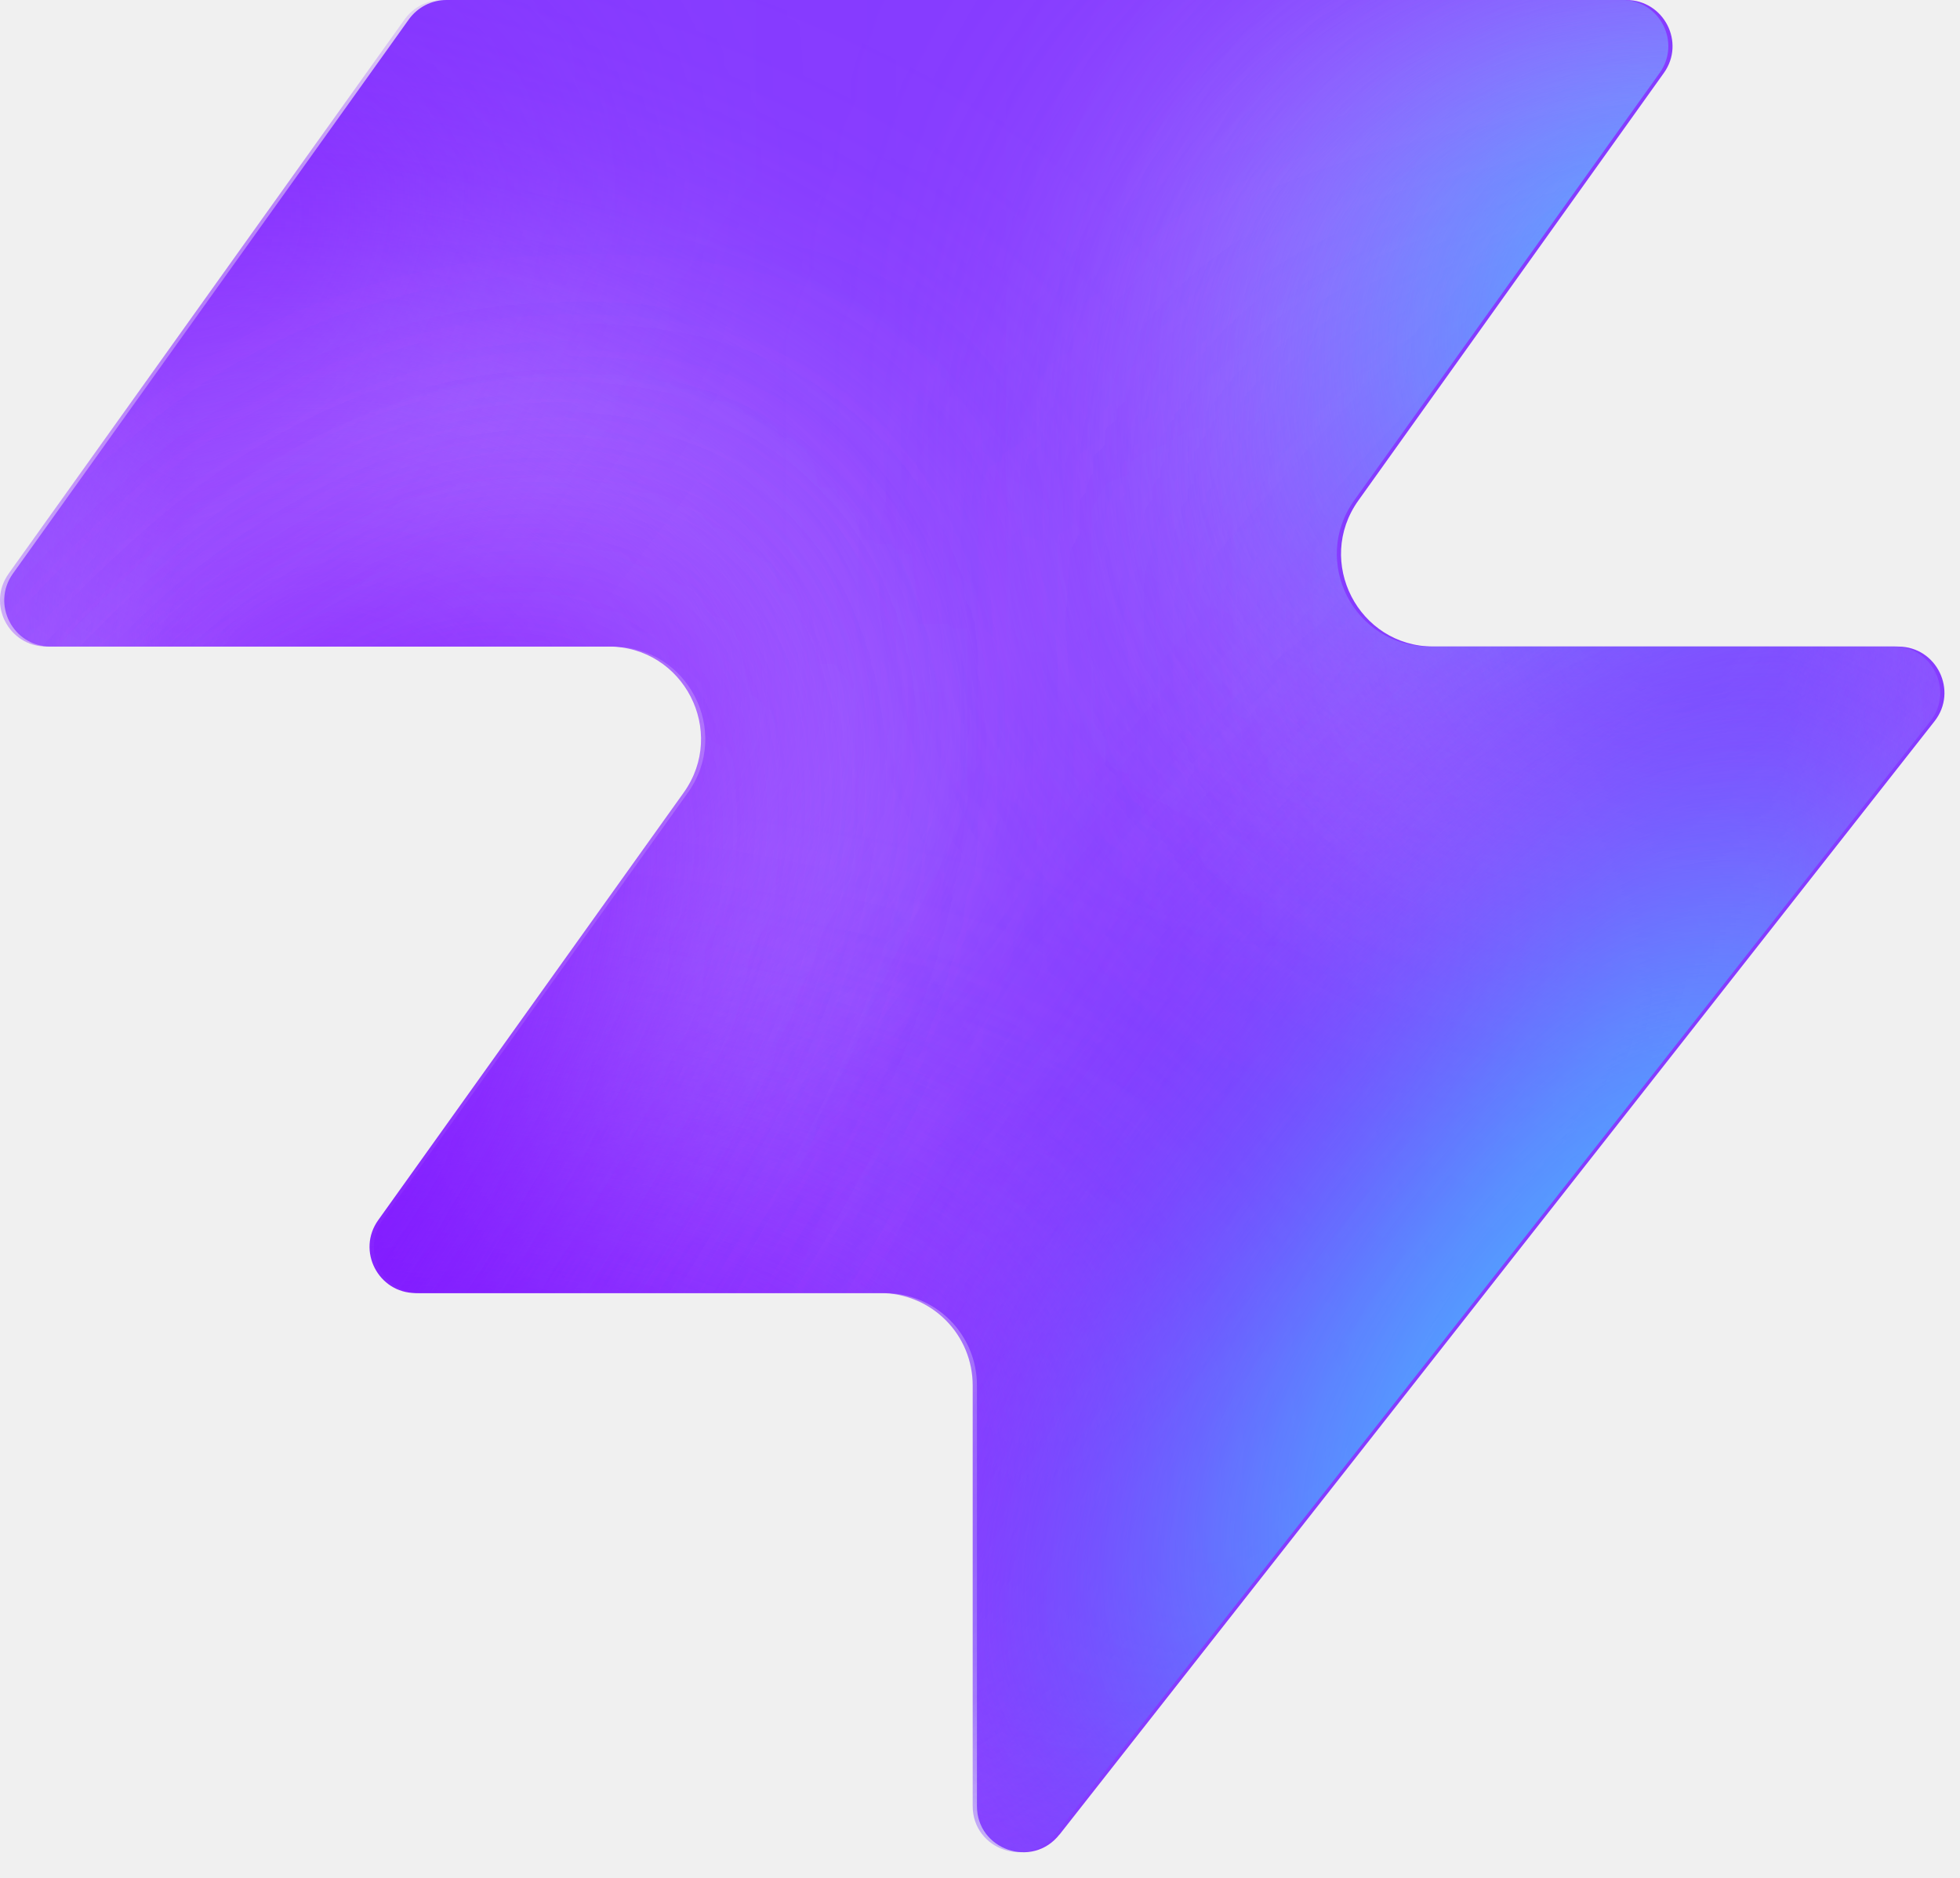
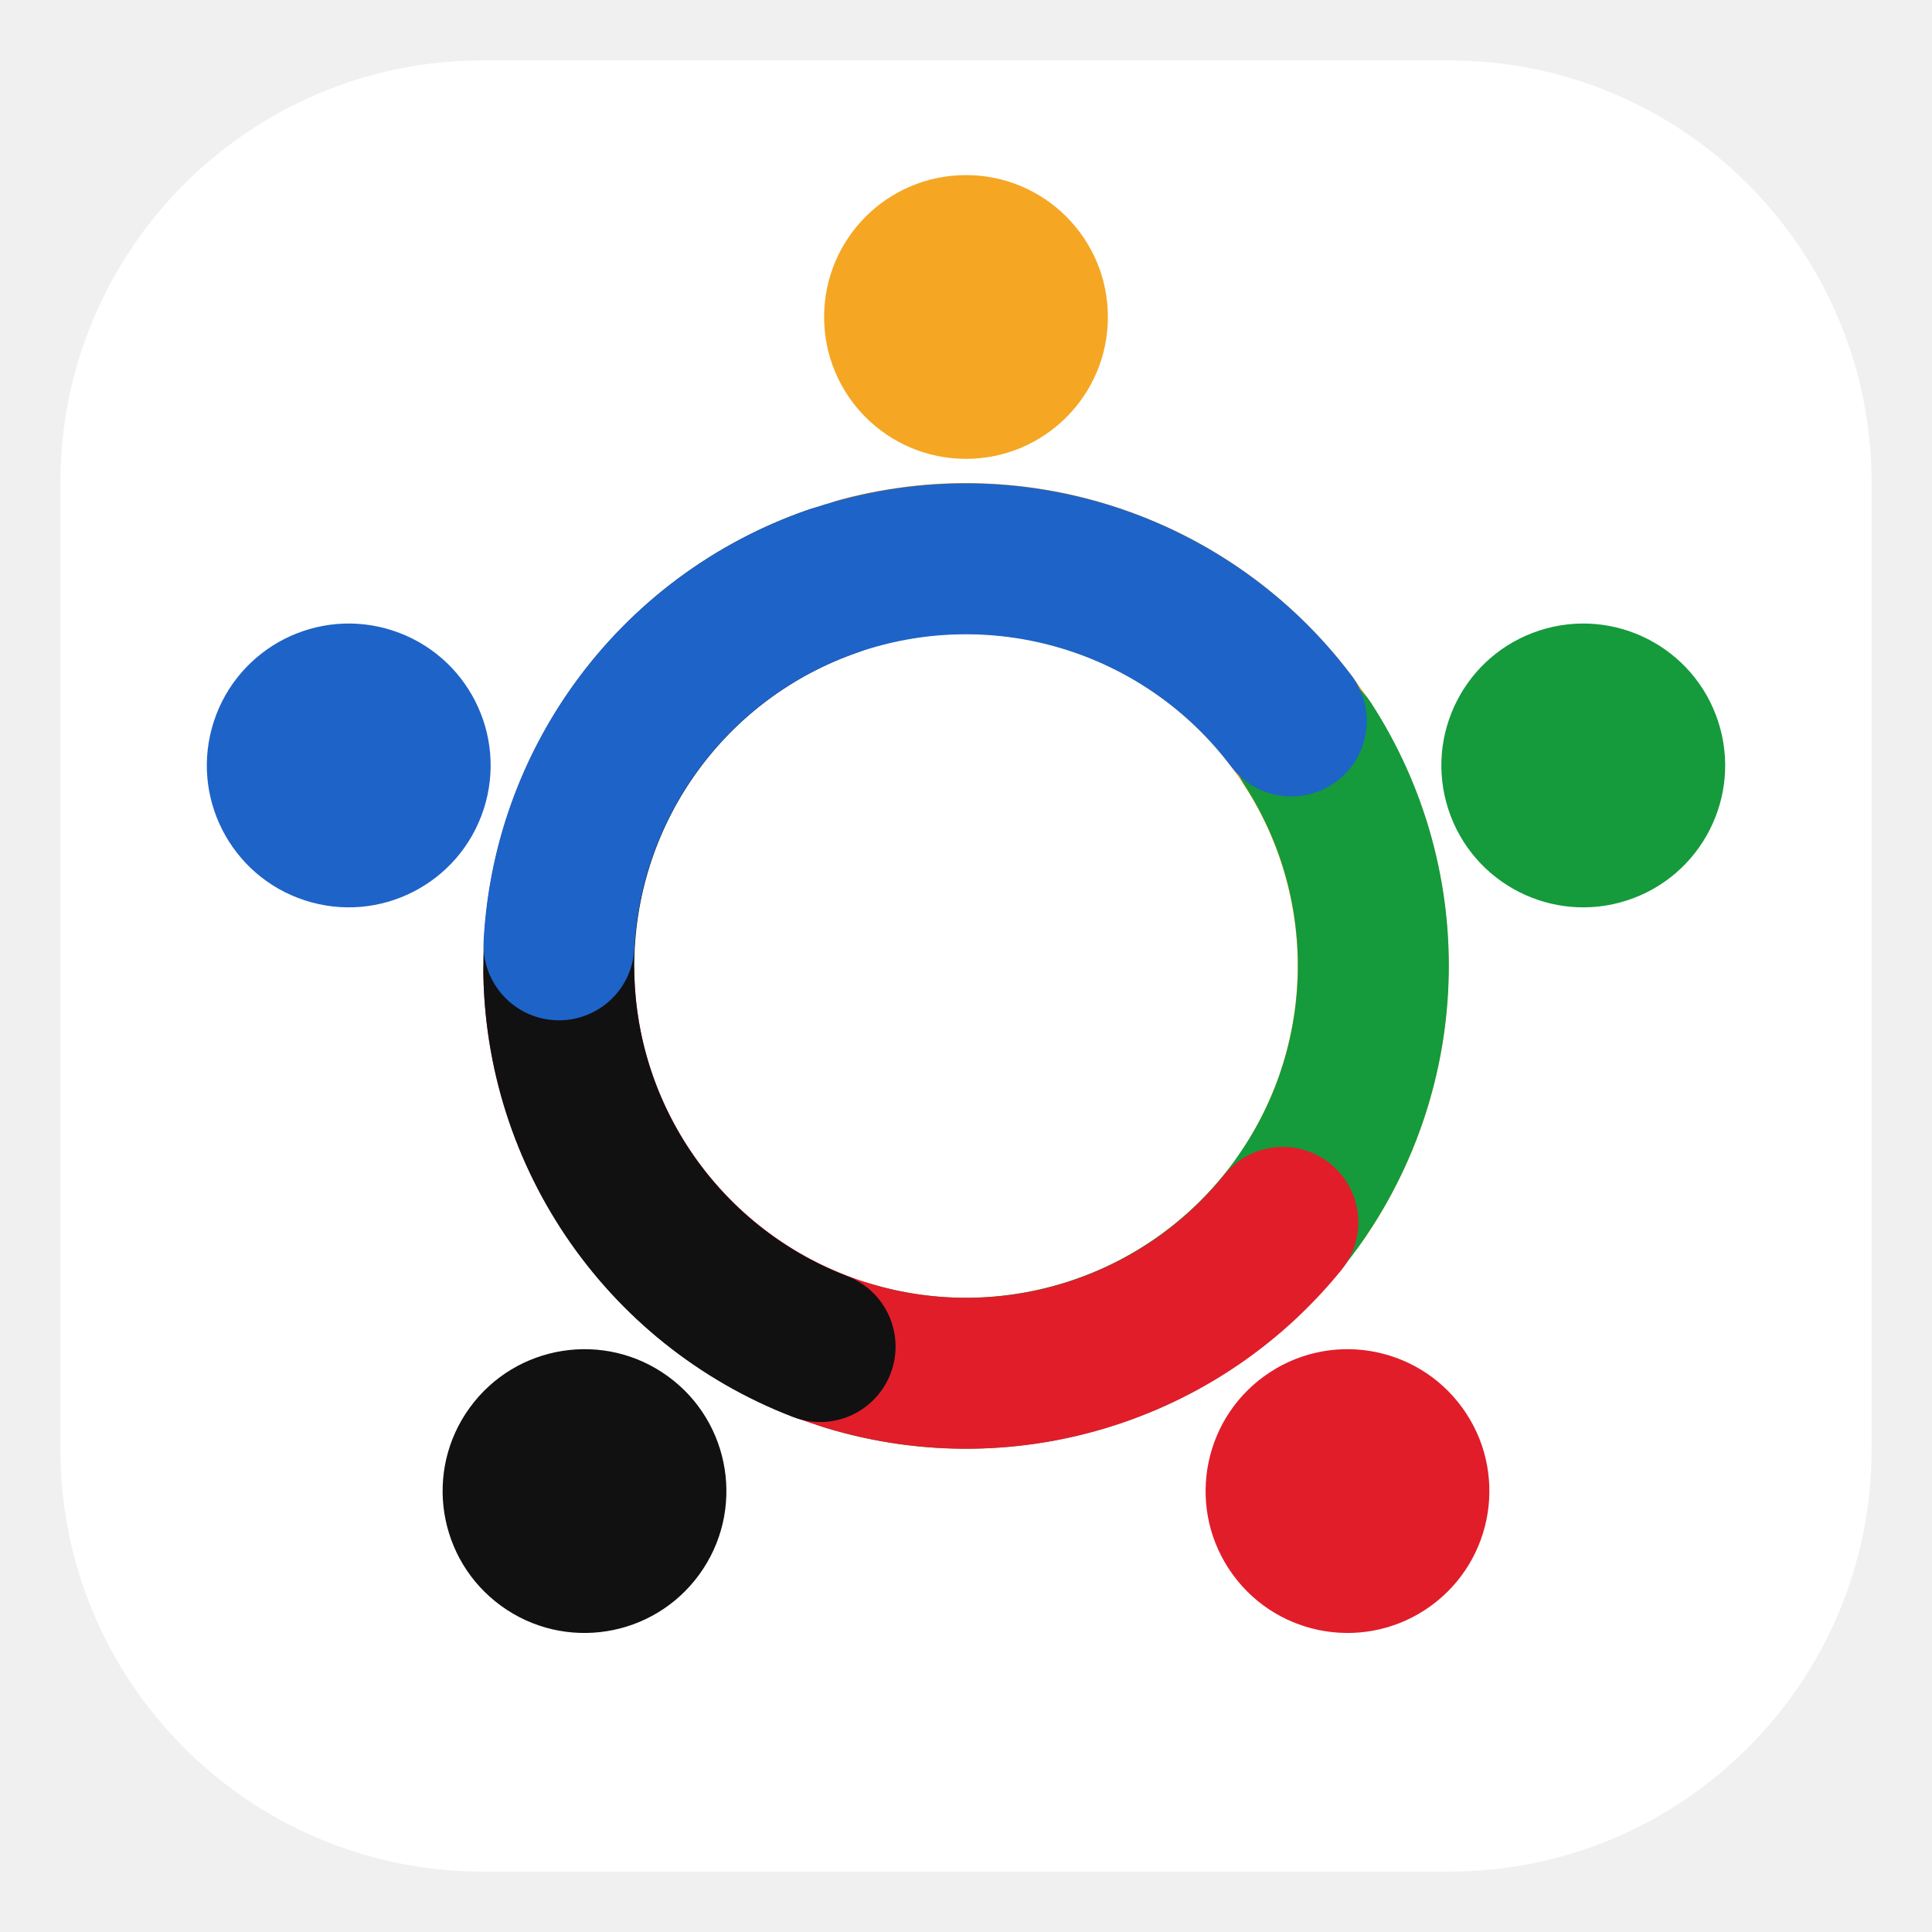
- <svg xmlns="http://www.w3.org/2000/svg" width="48" height="46" fill="none" viewBox="0 0 48 46">
-   <path fill="#863bff" d="M25.946 44.938c-.664.845-2.021.375-2.021-.698V33.937a2.26 2.26 0 0 0-2.262-2.262H10.287c-.92 0-1.456-1.04-.92-1.788l7.48-10.471c1.07-1.497 0-3.578-1.842-3.578H1.237c-.92 0-1.456-1.04-.92-1.788L10.013.474c.214-.297.556-.474.92-.474h28.894c.92 0 1.456 1.04.92 1.788l-7.48 10.471c-1.07 1.498 0 3.579 1.842 3.579h11.377c.943 0 1.473 1.088.89 1.83L25.947 44.94z" style="fill:#863bff;fill:color(display-p3 .525 .23 1);fill-opacity:1" />
-   <mask id="a" width="48" height="46" x="0" y="0" maskUnits="userSpaceOnUse" style="mask-type:alpha">
-     <path fill="#000" d="M25.842 44.938c-.664.844-2.021.375-2.021-.698V33.937a2.26 2.26 0 0 0-2.262-2.262H10.183c-.92 0-1.456-1.04-.92-1.788l7.48-10.471c1.07-1.498 0-3.579-1.842-3.579H1.133c-.92 0-1.456-1.04-.92-1.787L9.91.473c.214-.297.556-.474.92-.474h28.894c.92 0 1.456 1.04.92 1.788l-7.48 10.471c-1.07 1.498 0 3.578 1.842 3.578h11.377c.943 0 1.473 1.088.89 1.832L25.843 44.94z" style="fill:#000;fill-opacity:1" />
-   </mask>
-   <g mask="url(#a)">
-     <g filter="url(#b)">
-       <ellipse cx="5.508" cy="14.704" fill="#ede6ff" rx="5.508" ry="14.704" style="fill:#ede6ff;fill:color(display-p3 .927 .903 1);fill-opacity:1" transform="matrix(.00324 1 1 -.00324 -4.47 31.516)" />
-     </g>
-     <g filter="url(#c)">
-       <ellipse cx="10.399" cy="29.851" fill="#ede6ff" rx="10.399" ry="29.851" style="fill:#ede6ff;fill:color(display-p3 .927 .903 1);fill-opacity:1" transform="matrix(.00324 1 1 -.00324 -39.328 7.883)" />
-     </g>
-     <g filter="url(#d)">
-       <ellipse cx="5.508" cy="30.487" fill="#7e14ff" rx="5.508" ry="30.487" style="fill:#7e14ff;fill:color(display-p3 .492 .077 1);fill-opacity:1" transform="rotate(89.814 -25.913 -14.639)scale(1 -1)" />
-     </g>
-     <g filter="url(#e)">
-       <ellipse cx="5.508" cy="30.599" fill="#7e14ff" rx="5.508" ry="30.599" style="fill:#7e14ff;fill:color(display-p3 .492 .077 1);fill-opacity:1" transform="rotate(89.814 -32.644 -3.334)scale(1 -1)" />
-     </g>
-     <g filter="url(#f)">
-       <ellipse cx="5.508" cy="30.599" fill="#7e14ff" rx="5.508" ry="30.599" style="fill:#7e14ff;fill:color(display-p3 .492 .077 1);fill-opacity:1" transform="matrix(.00324 1 1 -.00324 -34.34 30.47)" />
-     </g>
-     <g filter="url(#g)">
-       <ellipse cx="14.072" cy="22.078" fill="#ede6ff" rx="14.072" ry="22.078" style="fill:#ede6ff;fill:color(display-p3 .927 .903 1);fill-opacity:1" transform="rotate(93.35 24.506 48.493)scale(-1 1)" />
-     </g>
-     <g filter="url(#h)">
-       <ellipse cx="3.47" cy="21.501" fill="#7e14ff" rx="3.47" ry="21.501" style="fill:#7e14ff;fill:color(display-p3 .492 .077 1);fill-opacity:1" transform="rotate(89.009 28.708 47.59)scale(-1 1)" />
-     </g>
-     <g filter="url(#i)">
-       <ellipse cx="3.47" cy="21.501" fill="#7e14ff" rx="3.47" ry="21.501" style="fill:#7e14ff;fill:color(display-p3 .492 .077 1);fill-opacity:1" transform="rotate(89.009 28.708 47.59)scale(-1 1)" />
-     </g>
-     <g filter="url(#j)">
-       <ellipse cx=".387" cy="8.972" fill="#7e14ff" rx="4.407" ry="29.108" style="fill:#7e14ff;fill:color(display-p3 .492 .077 1);fill-opacity:1" transform="rotate(39.51 .387 8.972)" />
-     </g>
-     <g filter="url(#k)">
-       <ellipse cx="47.523" cy="-6.092" fill="#7e14ff" rx="4.407" ry="29.108" style="fill:#7e14ff;fill:color(display-p3 .492 .077 1);fill-opacity:1" transform="rotate(37.892 47.523 -6.092)" />
-     </g>
-     <g filter="url(#l)">
-       <ellipse cx="41.412" cy="6.333" fill="#47bfff" rx="5.971" ry="9.665" style="fill:#47bfff;fill:color(display-p3 .28 .748 1);fill-opacity:1" transform="rotate(37.892 41.412 6.333)" />
-     </g>
-     <g filter="url(#m)">
-       <ellipse cx="-1.879" cy="38.332" fill="#7e14ff" rx="4.407" ry="29.108" style="fill:#7e14ff;fill:color(display-p3 .492 .077 1);fill-opacity:1" transform="rotate(37.892 -1.88 38.332)" />
-     </g>
-     <g filter="url(#n)">
-       <ellipse cx="-1.879" cy="38.332" fill="#7e14ff" rx="4.407" ry="29.108" style="fill:#7e14ff;fill:color(display-p3 .492 .077 1);fill-opacity:1" transform="rotate(37.892 -1.88 38.332)" />
-     </g>
-     <g filter="url(#o)">
-       <ellipse cx="35.651" cy="29.907" fill="#7e14ff" rx="4.407" ry="29.108" style="fill:#7e14ff;fill:color(display-p3 .492 .077 1);fill-opacity:1" transform="rotate(37.892 35.651 29.907)" />
-     </g>
-     <g filter="url(#p)">
-       <ellipse cx="38.418" cy="32.4" fill="#47bfff" rx="5.971" ry="15.297" style="fill:#47bfff;fill:color(display-p3 .28 .748 1);fill-opacity:1" transform="rotate(37.892 38.418 32.4)" />
-     </g>
+ <svg xmlns="http://www.w3.org/2000/svg" viewBox="0 0 64 64" width="64" height="64">
+   <rect x="2" y="2" width="60" height="60" rx="14" fill="#ffffff" />
+   <g transform="rotate(0 32 32)">
+     <circle cx="32" cy="10.5" r="4.7" fill="#F5A623" />
+     <path d="M28.5 18.96 A13.5 13.5 0 0 1 43.05 39.74" fill="none" stroke="#F5A623" stroke-width="5" stroke-linecap="round" />
  </g>
-   <defs>
-     <filter id="b" width="60.045" height="41.654" x="-19.77" y="16.149" color-interpolation-filters="sRGB" filterUnits="userSpaceOnUse">
-       <feFlood flood-opacity="0" result="BackgroundImageFix" />
-       <feBlend in="SourceGraphic" in2="BackgroundImageFix" result="shape" />
-       <feGaussianBlur result="effect1_foregroundBlur_2002_17158" stdDeviation="7.659" />
-     </filter>
-     <filter id="c" width="90.34" height="51.437" x="-54.613" y="-7.533" color-interpolation-filters="sRGB" filterUnits="userSpaceOnUse">
-       <feFlood flood-opacity="0" result="BackgroundImageFix" />
-       <feBlend in="SourceGraphic" in2="BackgroundImageFix" result="shape" />
-       <feGaussianBlur result="effect1_foregroundBlur_2002_17158" stdDeviation="7.659" />
-     </filter>
-     <filter id="d" width="79.355" height="29.4" x="-49.64" y="2.03" color-interpolation-filters="sRGB" filterUnits="userSpaceOnUse">
-       <feFlood flood-opacity="0" result="BackgroundImageFix" />
-       <feBlend in="SourceGraphic" in2="BackgroundImageFix" result="shape" />
-       <feGaussianBlur result="effect1_foregroundBlur_2002_17158" stdDeviation="4.596" />
-     </filter>
-     <filter id="e" width="79.579" height="29.4" x="-45.045" y="20.029" color-interpolation-filters="sRGB" filterUnits="userSpaceOnUse">
-       <feFlood flood-opacity="0" result="BackgroundImageFix" />
-       <feBlend in="SourceGraphic" in2="BackgroundImageFix" result="shape" />
-       <feGaussianBlur result="effect1_foregroundBlur_2002_17158" stdDeviation="4.596" />
-     </filter>
-     <filter id="f" width="79.579" height="29.4" x="-43.513" y="21.178" color-interpolation-filters="sRGB" filterUnits="userSpaceOnUse">
-       <feFlood flood-opacity="0" result="BackgroundImageFix" />
-       <feBlend in="SourceGraphic" in2="BackgroundImageFix" result="shape" />
-       <feGaussianBlur result="effect1_foregroundBlur_2002_17158" stdDeviation="4.596" />
-     </filter>
-     <filter id="g" width="74.749" height="58.852" x="15.756" y="-17.901" color-interpolation-filters="sRGB" filterUnits="userSpaceOnUse">
-       <feFlood flood-opacity="0" result="BackgroundImageFix" />
-       <feBlend in="SourceGraphic" in2="BackgroundImageFix" result="shape" />
-       <feGaussianBlur result="effect1_foregroundBlur_2002_17158" stdDeviation="7.659" />
-     </filter>
-     <filter id="h" width="61.377" height="25.362" x="23.548" y="2.284" color-interpolation-filters="sRGB" filterUnits="userSpaceOnUse">
-       <feFlood flood-opacity="0" result="BackgroundImageFix" />
-       <feBlend in="SourceGraphic" in2="BackgroundImageFix" result="shape" />
-       <feGaussianBlur result="effect1_foregroundBlur_2002_17158" stdDeviation="4.596" />
-     </filter>
-     <filter id="i" width="61.377" height="25.362" x="23.548" y="2.284" color-interpolation-filters="sRGB" filterUnits="userSpaceOnUse">
-       <feFlood flood-opacity="0" result="BackgroundImageFix" />
-       <feBlend in="SourceGraphic" in2="BackgroundImageFix" result="shape" />
-       <feGaussianBlur result="effect1_foregroundBlur_2002_17158" stdDeviation="4.596" />
-     </filter>
-     <filter id="j" width="56.045" height="63.649" x="-27.636" y="-22.853" color-interpolation-filters="sRGB" filterUnits="userSpaceOnUse">
-       <feFlood flood-opacity="0" result="BackgroundImageFix" />
-       <feBlend in="SourceGraphic" in2="BackgroundImageFix" result="shape" />
-       <feGaussianBlur result="effect1_foregroundBlur_2002_17158" stdDeviation="4.596" />
-     </filter>
-     <filter id="k" width="54.814" height="64.646" x="20.116" y="-38.415" color-interpolation-filters="sRGB" filterUnits="userSpaceOnUse">
-       <feFlood flood-opacity="0" result="BackgroundImageFix" />
-       <feBlend in="SourceGraphic" in2="BackgroundImageFix" result="shape" />
-       <feGaussianBlur result="effect1_foregroundBlur_2002_17158" stdDeviation="4.596" />
-     </filter>
-     <filter id="l" width="33.541" height="35.313" x="24.641" y="-11.323" color-interpolation-filters="sRGB" filterUnits="userSpaceOnUse">
-       <feFlood flood-opacity="0" result="BackgroundImageFix" />
-       <feBlend in="SourceGraphic" in2="BackgroundImageFix" result="shape" />
-       <feGaussianBlur result="effect1_foregroundBlur_2002_17158" stdDeviation="4.596" />
-     </filter>
-     <filter id="m" width="54.814" height="64.646" x="-29.286" y="6.009" color-interpolation-filters="sRGB" filterUnits="userSpaceOnUse">
-       <feFlood flood-opacity="0" result="BackgroundImageFix" />
-       <feBlend in="SourceGraphic" in2="BackgroundImageFix" result="shape" />
-       <feGaussianBlur result="effect1_foregroundBlur_2002_17158" stdDeviation="4.596" />
-     </filter>
-     <filter id="n" width="54.814" height="64.646" x="-29.286" y="6.009" color-interpolation-filters="sRGB" filterUnits="userSpaceOnUse">
-       <feFlood flood-opacity="0" result="BackgroundImageFix" />
-       <feBlend in="SourceGraphic" in2="BackgroundImageFix" result="shape" />
-       <feGaussianBlur result="effect1_foregroundBlur_2002_17158" stdDeviation="4.596" />
-     </filter>
-     <filter id="o" width="54.814" height="64.646" x="8.244" y="-2.416" color-interpolation-filters="sRGB" filterUnits="userSpaceOnUse">
-       <feFlood flood-opacity="0" result="BackgroundImageFix" />
-       <feBlend in="SourceGraphic" in2="BackgroundImageFix" result="shape" />
-       <feGaussianBlur result="effect1_foregroundBlur_2002_17158" stdDeviation="4.596" />
-     </filter>
-     <filter id="p" width="39.409" height="43.623" x="18.713" y="10.588" color-interpolation-filters="sRGB" filterUnits="userSpaceOnUse">
-       <feFlood flood-opacity="0" result="BackgroundImageFix" />
-       <feBlend in="SourceGraphic" in2="BackgroundImageFix" result="shape" />
-       <feGaussianBlur result="effect1_foregroundBlur_2002_17158" stdDeviation="4.596" />
-     </filter>
-   </defs>
+   <g transform="rotate(72 32 32)">
+     <circle cx="32" cy="10.5" r="4.7" fill="#159A3C" />
+     <path d="M28.5 18.96 A13.5 13.5 0 0 1 43.05 39.74" fill="none" stroke="#159A3C" stroke-width="5" stroke-linecap="round" />
+   </g>
+   <g transform="rotate(144 32 32)">
+     <circle cx="32" cy="10.5" r="4.7" fill="#E11D2A" />
+     <path d="M28.5 18.96 A13.5 13.5 0 0 1 43.05 39.74" fill="none" stroke="#E11D2A" stroke-width="5" stroke-linecap="round" />
+   </g>
+   <g transform="rotate(216 32 32)">
+     <circle cx="32" cy="10.5" r="4.7" fill="#111111" />
+     <path d="M28.5 18.96 A13.5 13.5 0 0 1 43.05 39.74" fill="none" stroke="#111111" stroke-width="5" stroke-linecap="round" />
+   </g>
+   <g transform="rotate(288 32 32)">
+     <circle cx="32" cy="10.5" r="4.7" fill="#1E63C8" />
+     <path d="M28.5 18.96 A13.5 13.5 0 0 1 43.05 39.74" fill="none" stroke="#1E63C8" stroke-width="5" stroke-linecap="round" />
+   </g>
</svg>
